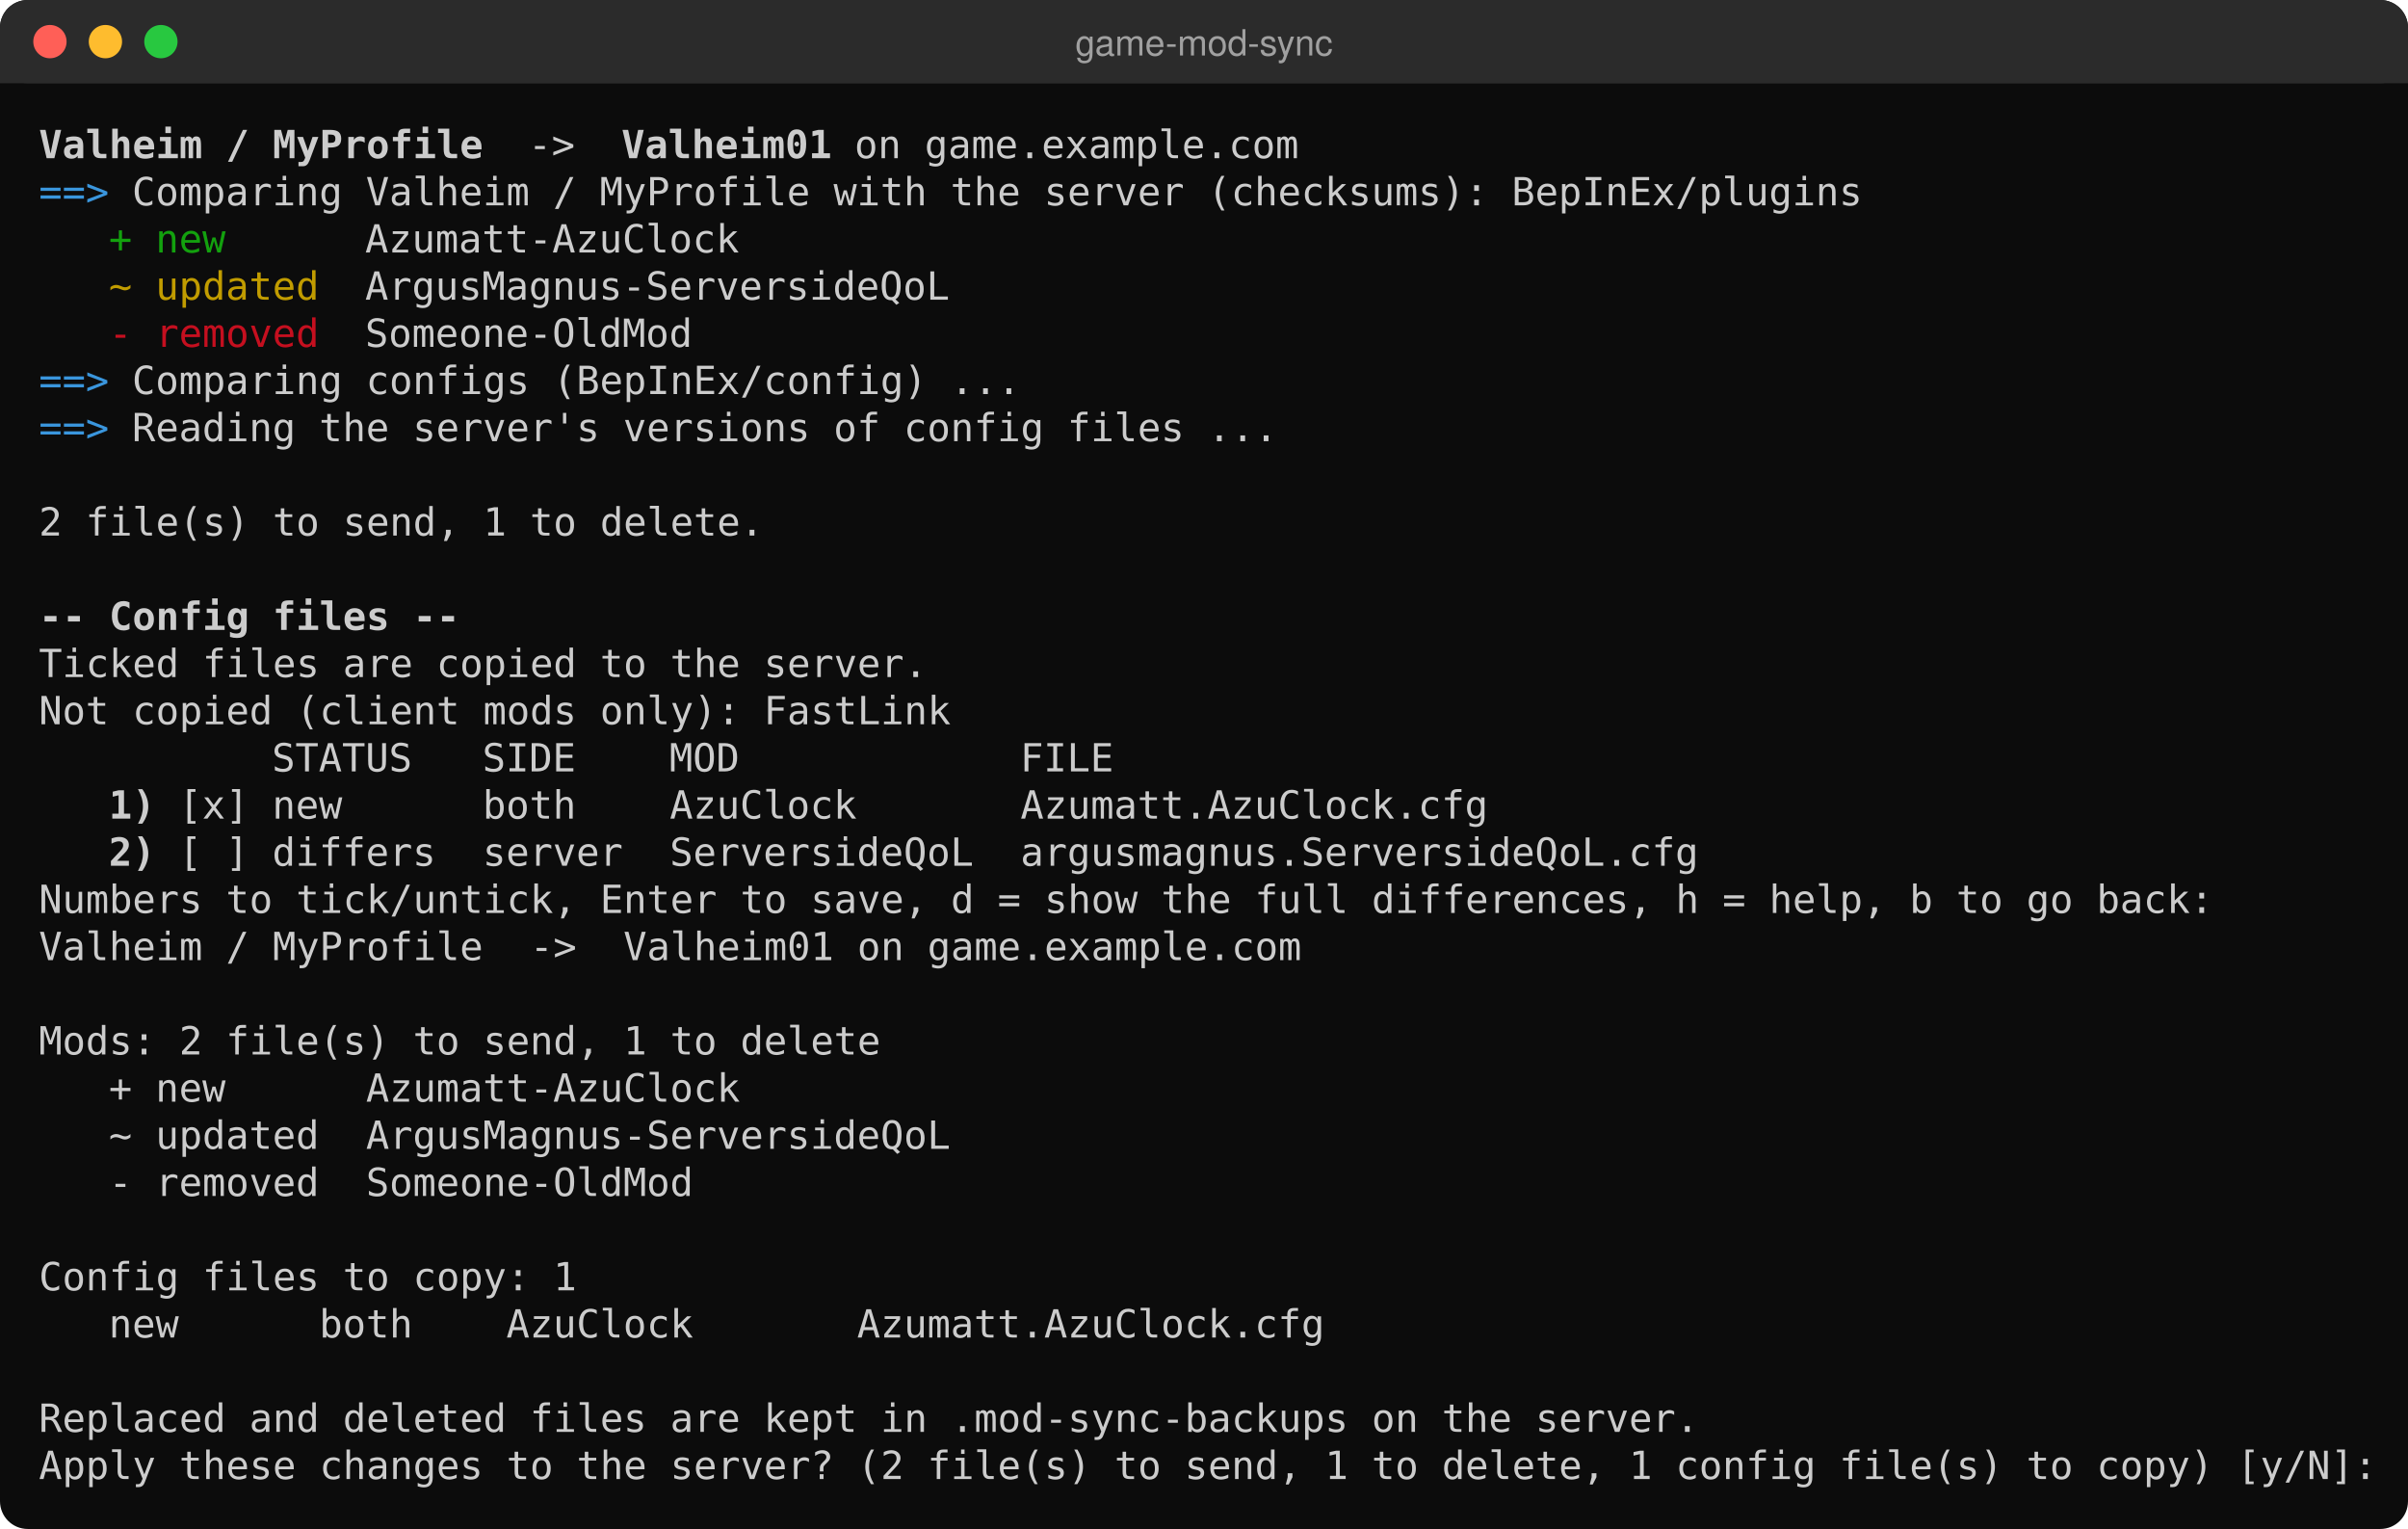
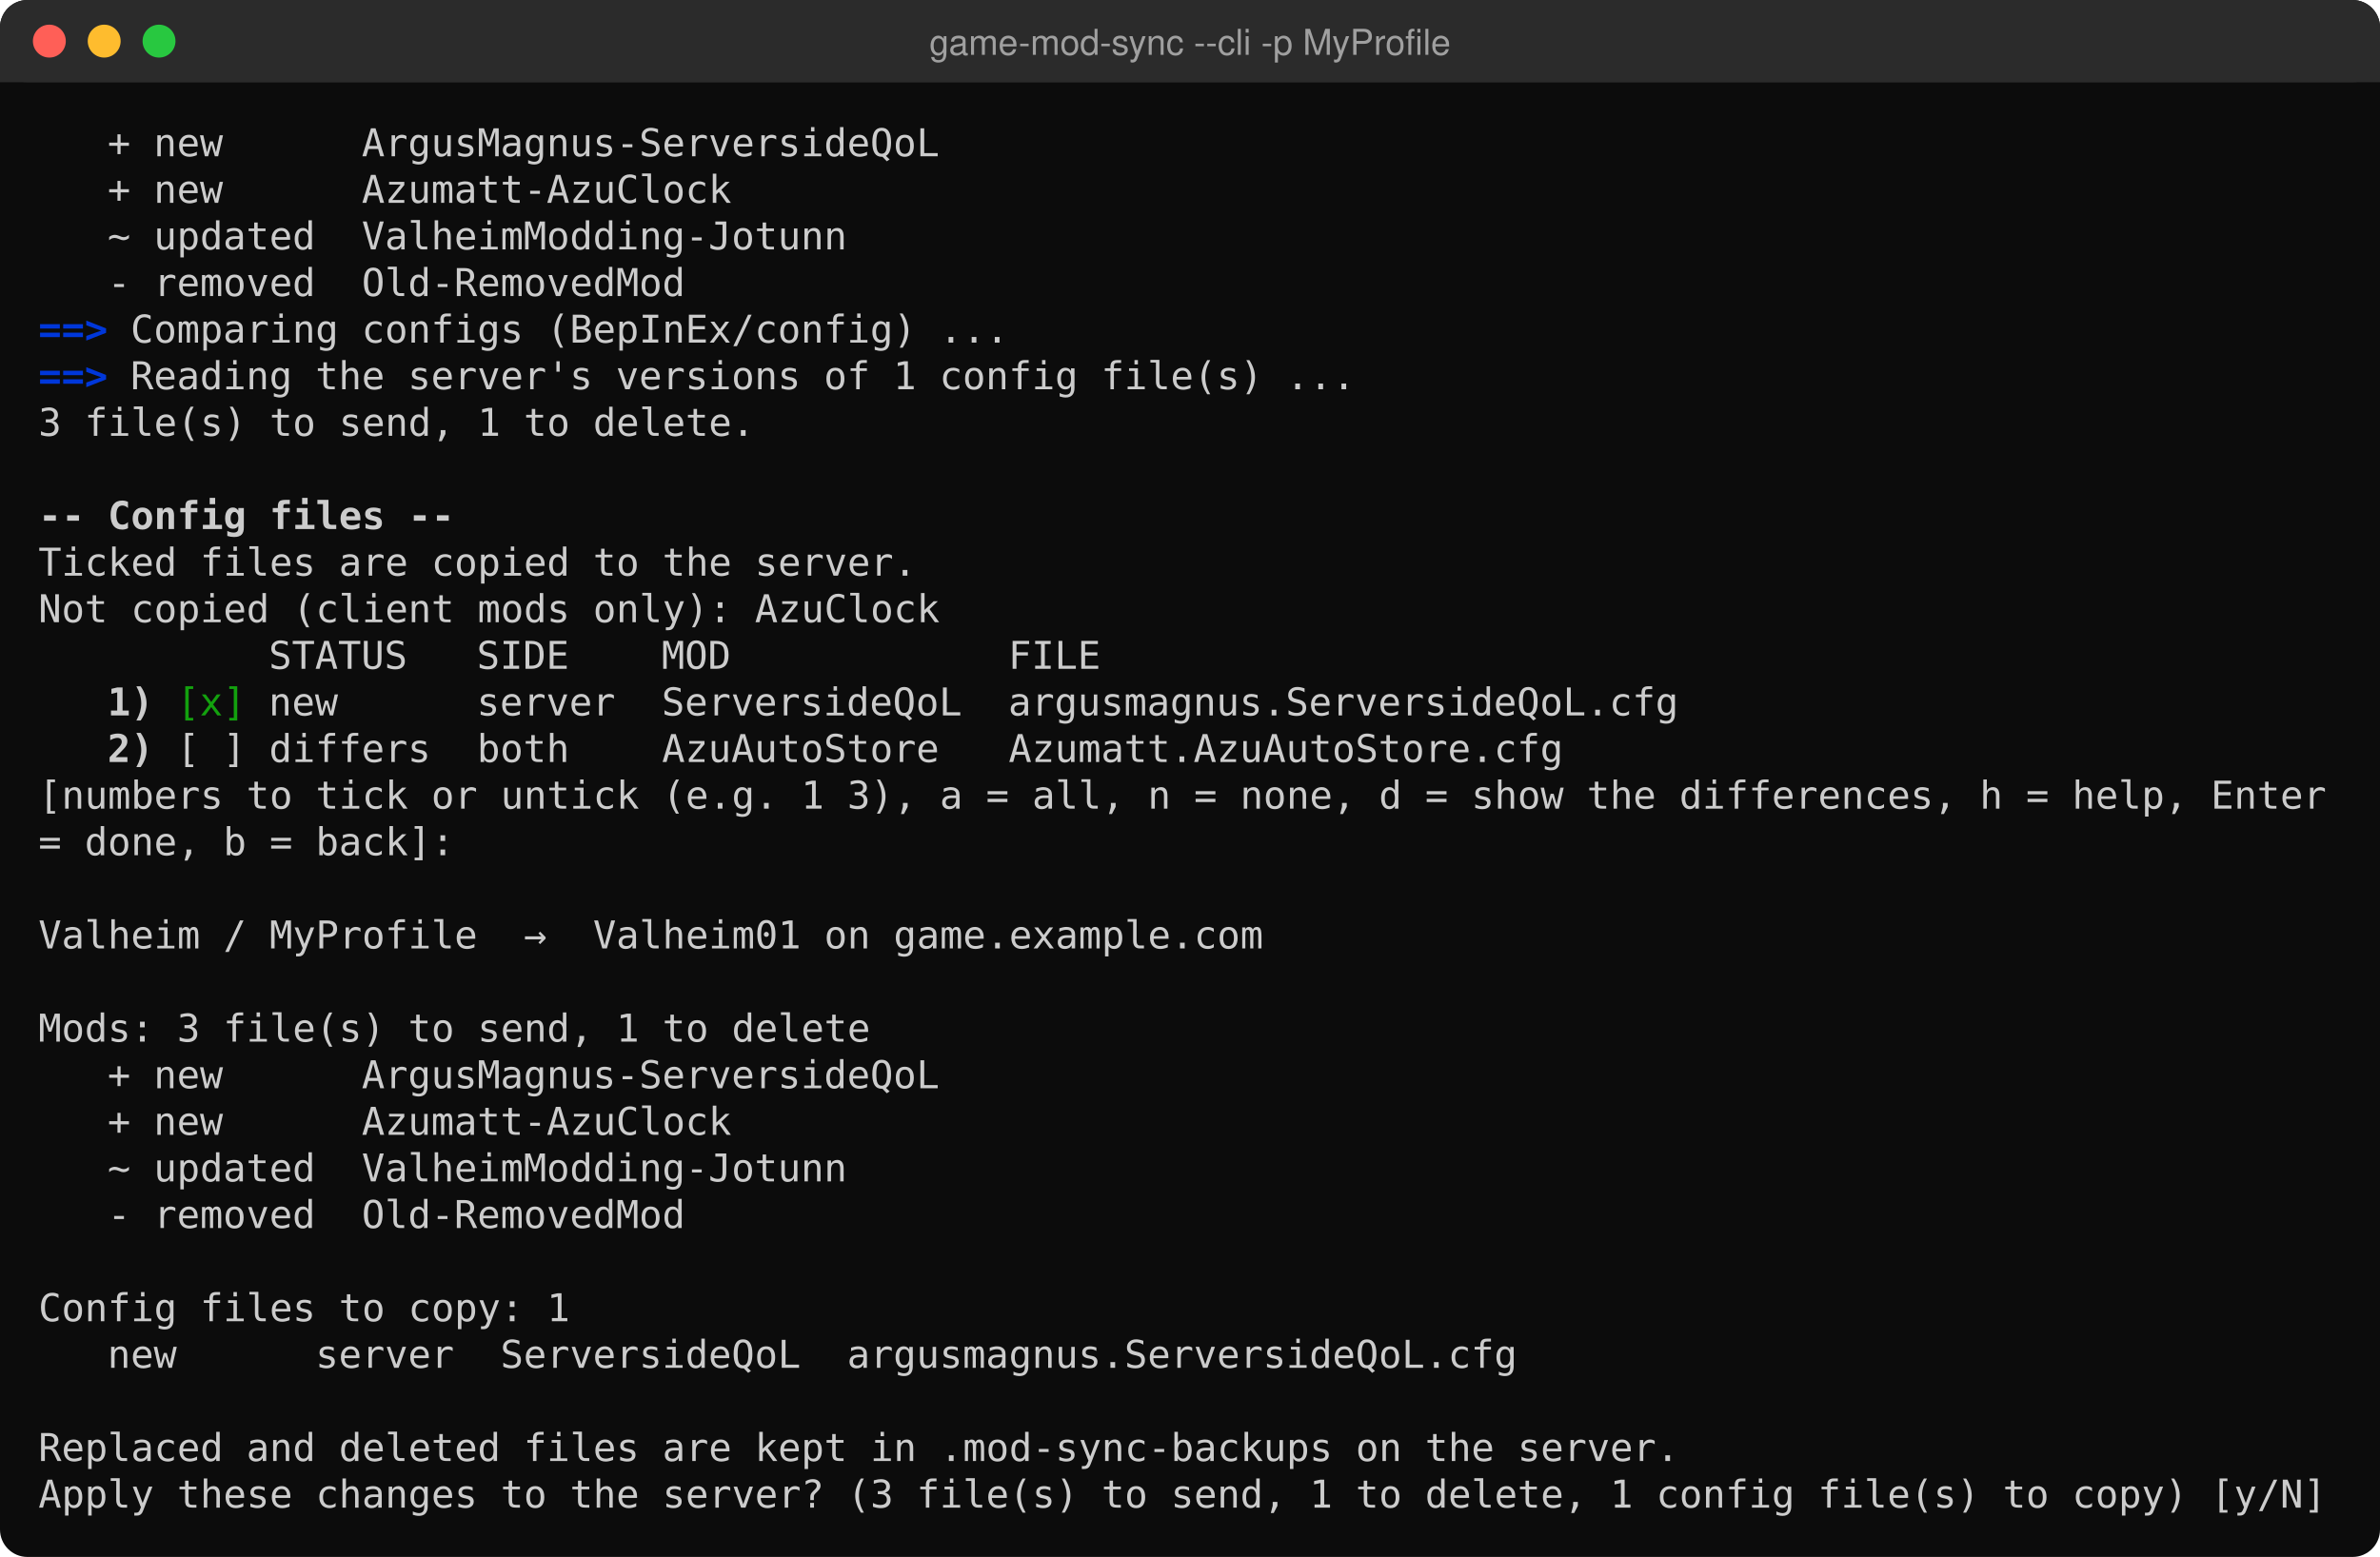
- <svg xmlns="http://www.w3.org/2000/svg" width="868" height="551" viewBox="0 0 868 551" role="img" aria-label="game-mod-sync">
-   <rect width="868" height="551" rx="10" fill="#0c0c0c" />
+ <svg xmlns="http://www.w3.org/2000/svg" width="868" height="568" viewBox="0 0 868 568" role="img" aria-label="game-mod-sync --cli -p MyProfile">
+   <rect width="868" height="568" rx="10" fill="#0c0c0c" />
  <rect width="868" height="30" rx="10" fill="#2b2b2b" />
  <rect y="20" width="868" height="10" fill="#2b2b2b" />
  <circle cx="18" cy="15" r="6" fill="#ff5f57" />
  <circle cx="38" cy="15" r="6" fill="#febc2e" />
  <circle cx="58" cy="15" r="6" fill="#28c840" />
-   <text x="434" y="20" fill="#a0a0a0" font-family="Segoe UI,Helvetica,Arial,sans-serif" font-size="13" text-anchor="middle">game-mod-sync</text>
+   <text x="434" y="20" fill="#a0a0a0" font-family="Segoe UI,Helvetica,Arial,sans-serif" font-size="13" text-anchor="middle">game-mod-sync --cli -p MyProfile</text>
  <g font-family="Cascadia Mono,Consolas,DejaVu Sans Mono,Menlo,monospace" font-size="14">
-     <text x="14.0" y="57" fill="#cccccc" font-weight="bold" textLength="159.6" lengthAdjust="spacingAndGlyphs" xml:space="preserve">Valheim / MyProfile</text>
-     <text x="190.4" y="57" fill="#cccccc" textLength="16.8" lengthAdjust="spacingAndGlyphs" xml:space="preserve">-&gt;</text>
-     <text x="224.0" y="57" fill="#cccccc" font-weight="bold" textLength="75.6" lengthAdjust="spacingAndGlyphs" xml:space="preserve">Valheim01</text>
-     <text x="308.0" y="57" fill="#cccccc" textLength="159.6" lengthAdjust="spacingAndGlyphs" xml:space="preserve">on game.example.com</text>
-     <text x="14.0" y="74" fill="#3a96dd" textLength="25.2" lengthAdjust="spacingAndGlyphs" xml:space="preserve">==&gt;</text>
-     <text x="47.6" y="74" fill="#cccccc" textLength="621.6" lengthAdjust="spacingAndGlyphs" xml:space="preserve">Comparing Valheim / MyProfile with the server (checksums): BepInEx/plugins</text>
-     <text x="39.2" y="91" fill="#13a10e" textLength="42.0" lengthAdjust="spacingAndGlyphs" xml:space="preserve">+ new</text>
-     <text x="131.6" y="91" fill="#cccccc" textLength="134.4" lengthAdjust="spacingAndGlyphs" xml:space="preserve">Azumatt-AzuClock</text>
-     <text x="39.2" y="108" fill="#c19c00" textLength="75.6" lengthAdjust="spacingAndGlyphs" xml:space="preserve">~ updated</text>
-     <text x="131.6" y="108" fill="#cccccc" textLength="210.0" lengthAdjust="spacingAndGlyphs" xml:space="preserve">ArgusMagnus-ServersideQoL</text>
-     <text x="39.2" y="125" fill="#c50f1f" textLength="75.6" lengthAdjust="spacingAndGlyphs" xml:space="preserve">- removed</text>
-     <text x="131.6" y="125" fill="#cccccc" textLength="117.6" lengthAdjust="spacingAndGlyphs" xml:space="preserve">Someone-OldMod</text>
-     <text x="14.0" y="142" fill="#3a96dd" textLength="25.2" lengthAdjust="spacingAndGlyphs" xml:space="preserve">==&gt;</text>
-     <text x="47.6" y="142" fill="#cccccc" textLength="319.2" lengthAdjust="spacingAndGlyphs" xml:space="preserve">Comparing configs (BepInEx/config) ...</text>
-     <text x="14.0" y="159" fill="#3a96dd" textLength="25.2" lengthAdjust="spacingAndGlyphs" xml:space="preserve">==&gt;</text>
-     <text x="47.6" y="159" fill="#cccccc" textLength="411.6" lengthAdjust="spacingAndGlyphs" xml:space="preserve">Reading the server's versions of config files ...</text>
-     <text x="14.0" y="193" fill="#cccccc" textLength="260.4" lengthAdjust="spacingAndGlyphs" xml:space="preserve">2 file(s) to send, 1 to delete.</text>
-     <text x="14.0" y="227" fill="#cccccc" font-weight="bold" textLength="151.2" lengthAdjust="spacingAndGlyphs" xml:space="preserve">-- Config files --</text>
-     <text x="14.0" y="244" fill="#cccccc" textLength="319.2" lengthAdjust="spacingAndGlyphs" xml:space="preserve">Ticked files are copied to the server.</text>
-     <text x="14.0" y="261" fill="#cccccc" textLength="327.6" lengthAdjust="spacingAndGlyphs" xml:space="preserve">Not copied (client mods only): FastLink</text>
-     <text x="98.0" y="278" fill="#cccccc" textLength="302.4" lengthAdjust="spacingAndGlyphs" xml:space="preserve">STATUS   SIDE    MOD            FILE</text>
-     <text x="39.2" y="295" fill="#cccccc" font-weight="bold" textLength="16.8" lengthAdjust="spacingAndGlyphs" xml:space="preserve">1)</text>
-     <text x="64.4" y="295" fill="#cccccc" textLength="470.4" lengthAdjust="spacingAndGlyphs" xml:space="preserve">[x] new      both    AzuClock       Azumatt.AzuClock.cfg</text>
-     <text x="39.2" y="312" fill="#cccccc" font-weight="bold" textLength="16.8" lengthAdjust="spacingAndGlyphs" xml:space="preserve">2)</text>
-     <text x="64.4" y="312" fill="#cccccc" textLength="546.0" lengthAdjust="spacingAndGlyphs" xml:space="preserve">[ ] differs  server  ServersideQoL  argusmagnus.ServersideQoL.cfg</text>
-     <text x="14.0" y="329" fill="#cccccc" textLength="781.2" lengthAdjust="spacingAndGlyphs" xml:space="preserve">Numbers to tick/untick, Enter to save, d = show the full differences, h = help, b to go back:</text>
-     <text x="14.0" y="346" fill="#cccccc" textLength="453.6" lengthAdjust="spacingAndGlyphs" xml:space="preserve">Valheim / MyProfile  -&gt;  Valheim01 on game.example.com</text>
-     <text x="14.0" y="380" fill="#cccccc" textLength="302.4" lengthAdjust="spacingAndGlyphs" xml:space="preserve">Mods: 2 file(s) to send, 1 to delete</text>
-     <text x="39.2" y="397" fill="#cccccc" textLength="226.8" lengthAdjust="spacingAndGlyphs" xml:space="preserve">+ new      Azumatt-AzuClock</text>
-     <text x="39.2" y="414" fill="#cccccc" textLength="302.4" lengthAdjust="spacingAndGlyphs" xml:space="preserve">~ updated  ArgusMagnus-ServersideQoL</text>
-     <text x="39.2" y="431" fill="#cccccc" textLength="210.0" lengthAdjust="spacingAndGlyphs" xml:space="preserve">- removed  Someone-OldMod</text>
-     <text x="14.0" y="465" fill="#cccccc" textLength="193.2" lengthAdjust="spacingAndGlyphs" xml:space="preserve">Config files to copy: 1</text>
-     <text x="39.2" y="482" fill="#cccccc" textLength="436.8" lengthAdjust="spacingAndGlyphs" xml:space="preserve">new      both    AzuClock       Azumatt.AzuClock.cfg</text>
-     <text x="14.0" y="516" fill="#cccccc" textLength="596.4" lengthAdjust="spacingAndGlyphs" xml:space="preserve">Replaced and deleted files are kept in .mod-sync-backups on the server.</text>
-     <text x="14.0" y="533" fill="#cccccc" textLength="840.0" lengthAdjust="spacingAndGlyphs" xml:space="preserve">Apply these changes to the server? (2 file(s) to send, 1 to delete, 1 config file(s) to copy) [y/N]:</text>
+     <text x="39.2" y="57" fill="#cccccc" textLength="302.4" lengthAdjust="spacingAndGlyphs" xml:space="preserve">+ new      ArgusMagnus-ServersideQoL</text>
+     <text x="39.2" y="74" fill="#cccccc" textLength="226.8" lengthAdjust="spacingAndGlyphs" xml:space="preserve">+ new      Azumatt-AzuClock</text>
+     <text x="39.2" y="91" fill="#cccccc" textLength="268.8" lengthAdjust="spacingAndGlyphs" xml:space="preserve">~ updated  ValheimModding-Jotunn</text>
+     <text x="39.2" y="108" fill="#cccccc" textLength="210.0" lengthAdjust="spacingAndGlyphs" xml:space="preserve">- removed  Old-RemovedMod</text>
+     <text x="14.0" y="125" fill="#0037da" font-weight="bold" textLength="25.2" lengthAdjust="spacingAndGlyphs" xml:space="preserve">==&gt;</text>
+     <text x="47.6" y="125" fill="#cccccc" textLength="319.2" lengthAdjust="spacingAndGlyphs" xml:space="preserve">Comparing configs (BepInEx/config) ...</text>
+     <text x="14.0" y="142" fill="#0037da" font-weight="bold" textLength="25.2" lengthAdjust="spacingAndGlyphs" xml:space="preserve">==&gt;</text>
+     <text x="47.6" y="142" fill="#cccccc" textLength="445.2" lengthAdjust="spacingAndGlyphs" xml:space="preserve">Reading the server's versions of 1 config file(s) ...</text>
+     <text x="14.0" y="159" fill="#cccccc" textLength="260.4" lengthAdjust="spacingAndGlyphs" xml:space="preserve">3 file(s) to send, 1 to delete.</text>
+     <text x="14.0" y="193" fill="#cccccc" font-weight="bold" textLength="151.2" lengthAdjust="spacingAndGlyphs" xml:space="preserve">-- Config files --</text>
+     <text x="14.0" y="210" fill="#cccccc" textLength="319.2" lengthAdjust="spacingAndGlyphs" xml:space="preserve">Ticked files are copied to the server.</text>
+     <text x="14.0" y="227" fill="#cccccc" textLength="327.6" lengthAdjust="spacingAndGlyphs" xml:space="preserve">Not copied (client mods only): AzuClock</text>
+     <text x="98.0" y="244" fill="#cccccc" textLength="302.4" lengthAdjust="spacingAndGlyphs" xml:space="preserve">STATUS   SIDE    MOD            FILE</text>
+     <text x="39.2" y="261" fill="#cccccc" font-weight="bold" textLength="16.8" lengthAdjust="spacingAndGlyphs" xml:space="preserve">1)</text>
+     <text x="64.4" y="261" fill="#13a10e" textLength="25.2" lengthAdjust="spacingAndGlyphs" xml:space="preserve">[x]</text>
+     <text x="98.0" y="261" fill="#cccccc" textLength="512.4" lengthAdjust="spacingAndGlyphs" xml:space="preserve">new      server  ServersideQoL  argusmagnus.ServersideQoL.cfg</text>
+     <text x="39.2" y="278" fill="#cccccc" font-weight="bold" textLength="16.8" lengthAdjust="spacingAndGlyphs" xml:space="preserve">2)</text>
+     <text x="64.4" y="278" fill="#cccccc" textLength="504.0" lengthAdjust="spacingAndGlyphs" xml:space="preserve">[ ] differs  both    AzuAutoStore   Azumatt.AzuAutoStore.cfg</text>
+     <text x="14.0" y="295" fill="#cccccc" textLength="831.6" lengthAdjust="spacingAndGlyphs" xml:space="preserve">[numbers to tick or untick (e.g. 1 3), a = all, n = none, d = show the differences, h = help, Enter</text>
+     <text x="14.0" y="312" fill="#cccccc" textLength="151.2" lengthAdjust="spacingAndGlyphs" xml:space="preserve">= done, b = back]:</text>
+     <text x="14.0" y="346" fill="#cccccc" textLength="445.2" lengthAdjust="spacingAndGlyphs" xml:space="preserve">Valheim / MyProfile  →  Valheim01 on game.example.com</text>
+     <text x="14.0" y="380" fill="#cccccc" textLength="302.4" lengthAdjust="spacingAndGlyphs" xml:space="preserve">Mods: 3 file(s) to send, 1 to delete</text>
+     <text x="39.2" y="397" fill="#cccccc" textLength="302.4" lengthAdjust="spacingAndGlyphs" xml:space="preserve">+ new      ArgusMagnus-ServersideQoL</text>
+     <text x="39.2" y="414" fill="#cccccc" textLength="226.8" lengthAdjust="spacingAndGlyphs" xml:space="preserve">+ new      Azumatt-AzuClock</text>
+     <text x="39.2" y="431" fill="#cccccc" textLength="268.8" lengthAdjust="spacingAndGlyphs" xml:space="preserve">~ updated  ValheimModding-Jotunn</text>
+     <text x="39.2" y="448" fill="#cccccc" textLength="210.0" lengthAdjust="spacingAndGlyphs" xml:space="preserve">- removed  Old-RemovedMod</text>
+     <text x="14.0" y="482" fill="#cccccc" textLength="193.2" lengthAdjust="spacingAndGlyphs" xml:space="preserve">Config files to copy: 1</text>
+     <text x="39.2" y="499" fill="#cccccc" textLength="512.4" lengthAdjust="spacingAndGlyphs" xml:space="preserve">new      server  ServersideQoL  argusmagnus.ServersideQoL.cfg</text>
+     <text x="14.0" y="533" fill="#cccccc" textLength="596.4" lengthAdjust="spacingAndGlyphs" xml:space="preserve">Replaced and deleted files are kept in .mod-sync-backups on the server.</text>
+     <text x="14.0" y="550" fill="#cccccc" textLength="831.6" lengthAdjust="spacingAndGlyphs" xml:space="preserve">Apply these changes to the server? (3 file(s) to send, 1 to delete, 1 config file(s) to copy) [y/N]</text>
  </g>
</svg>
